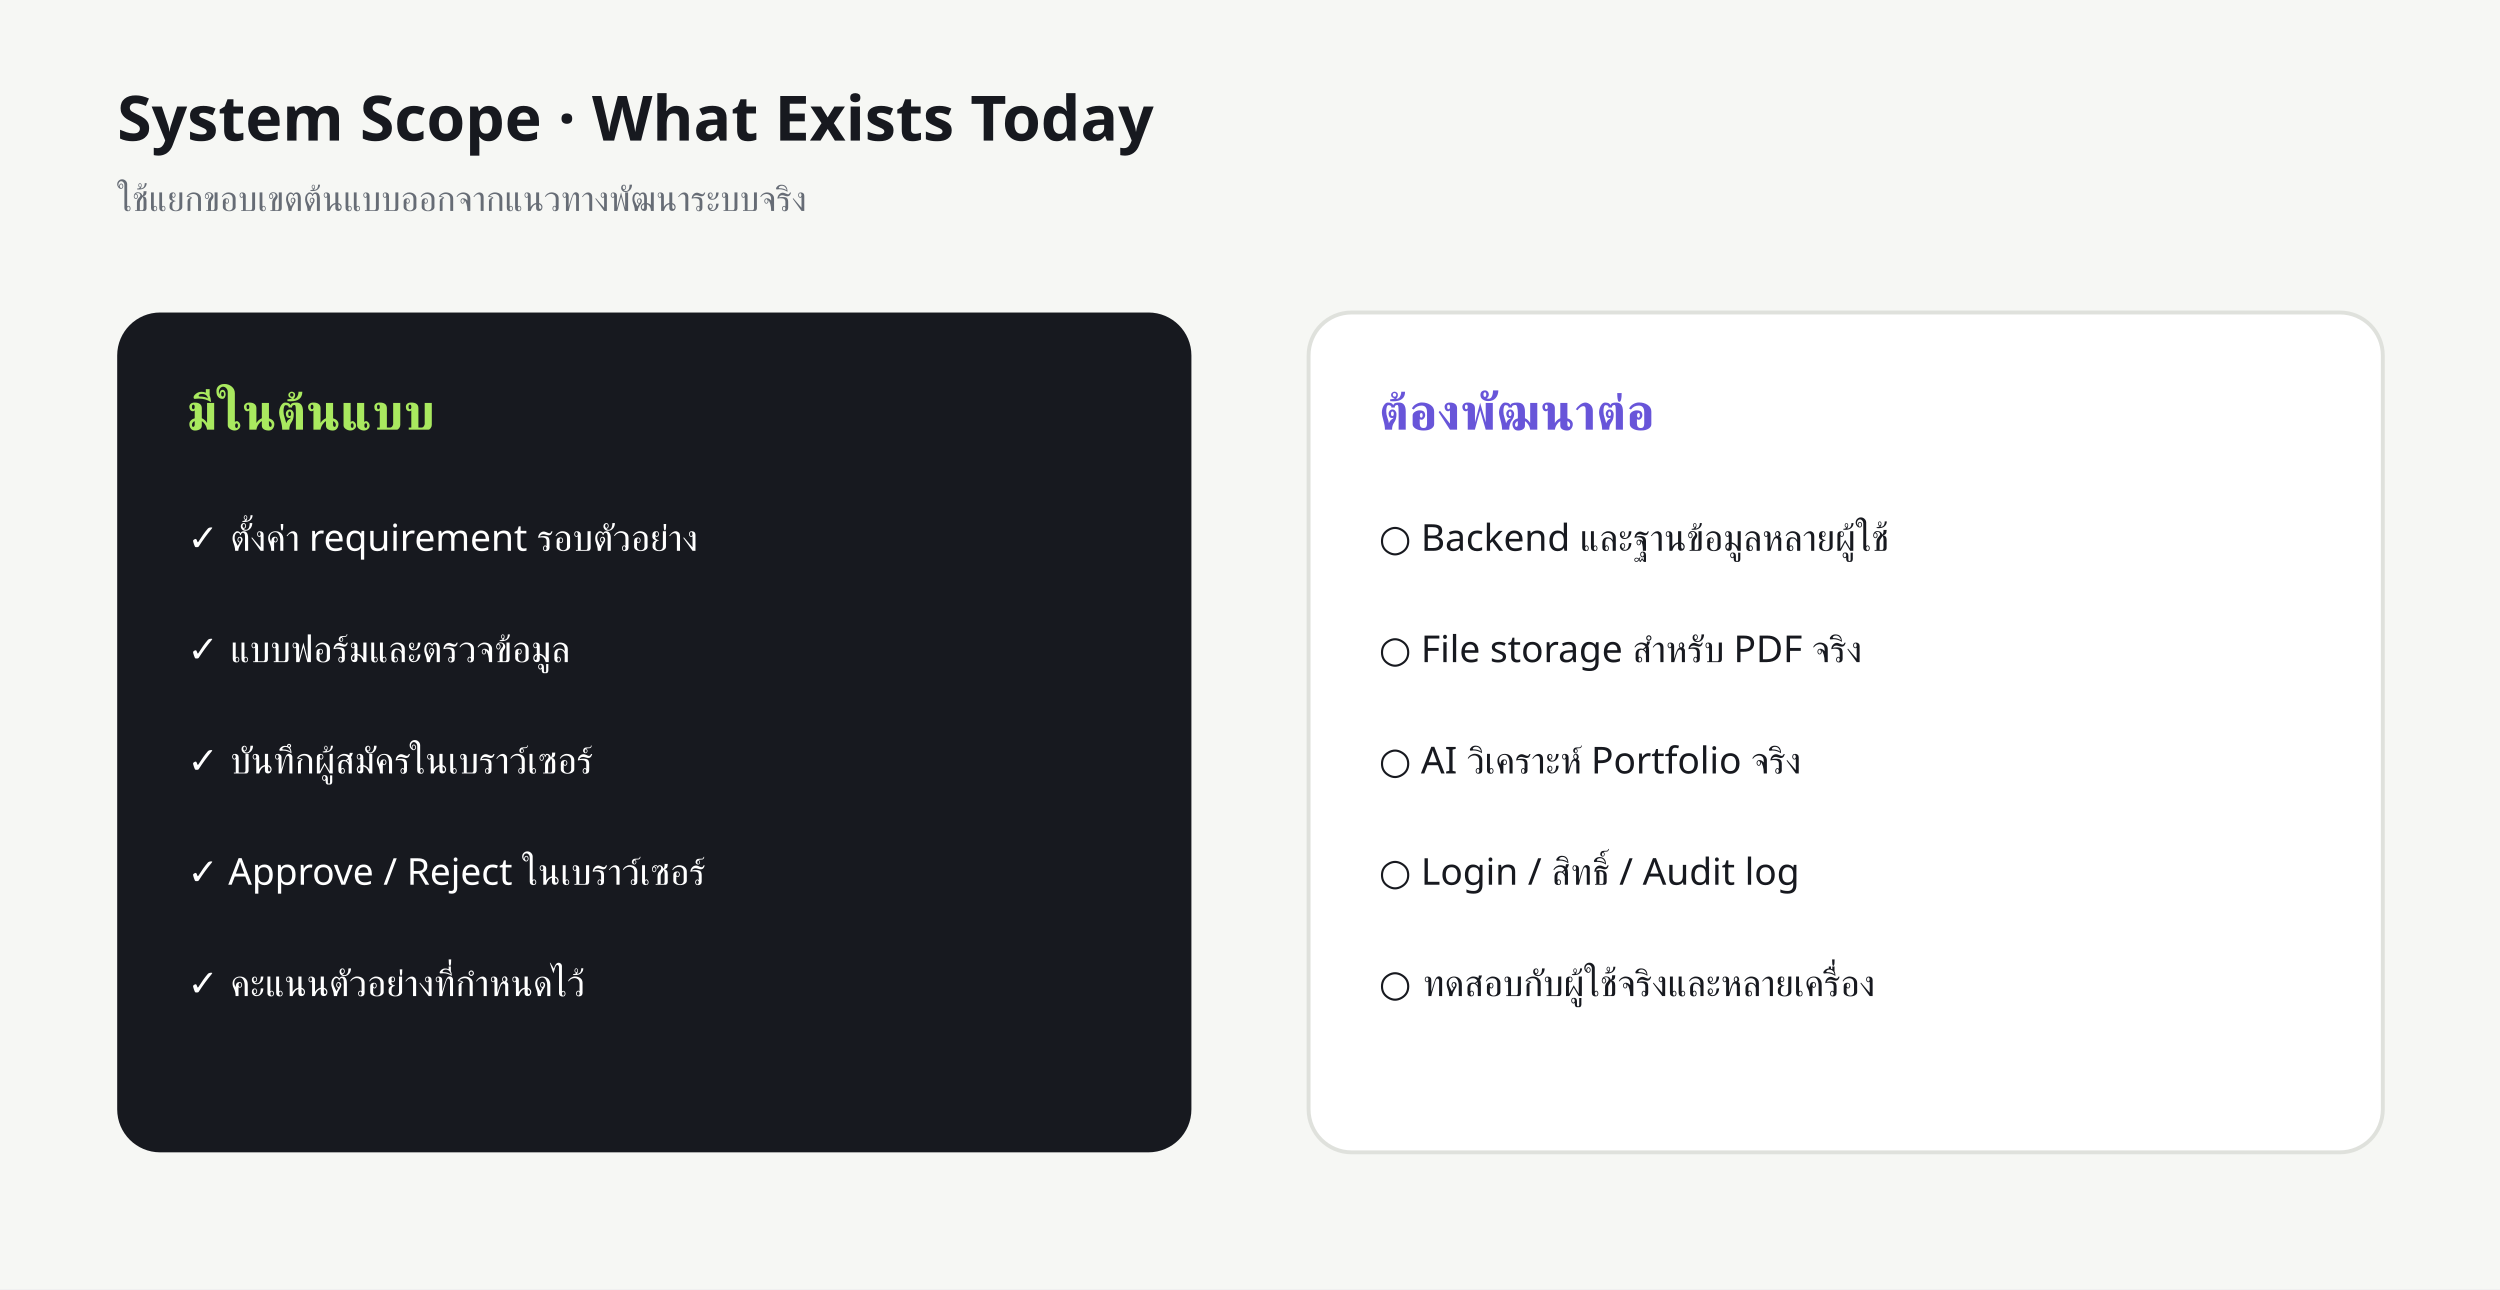
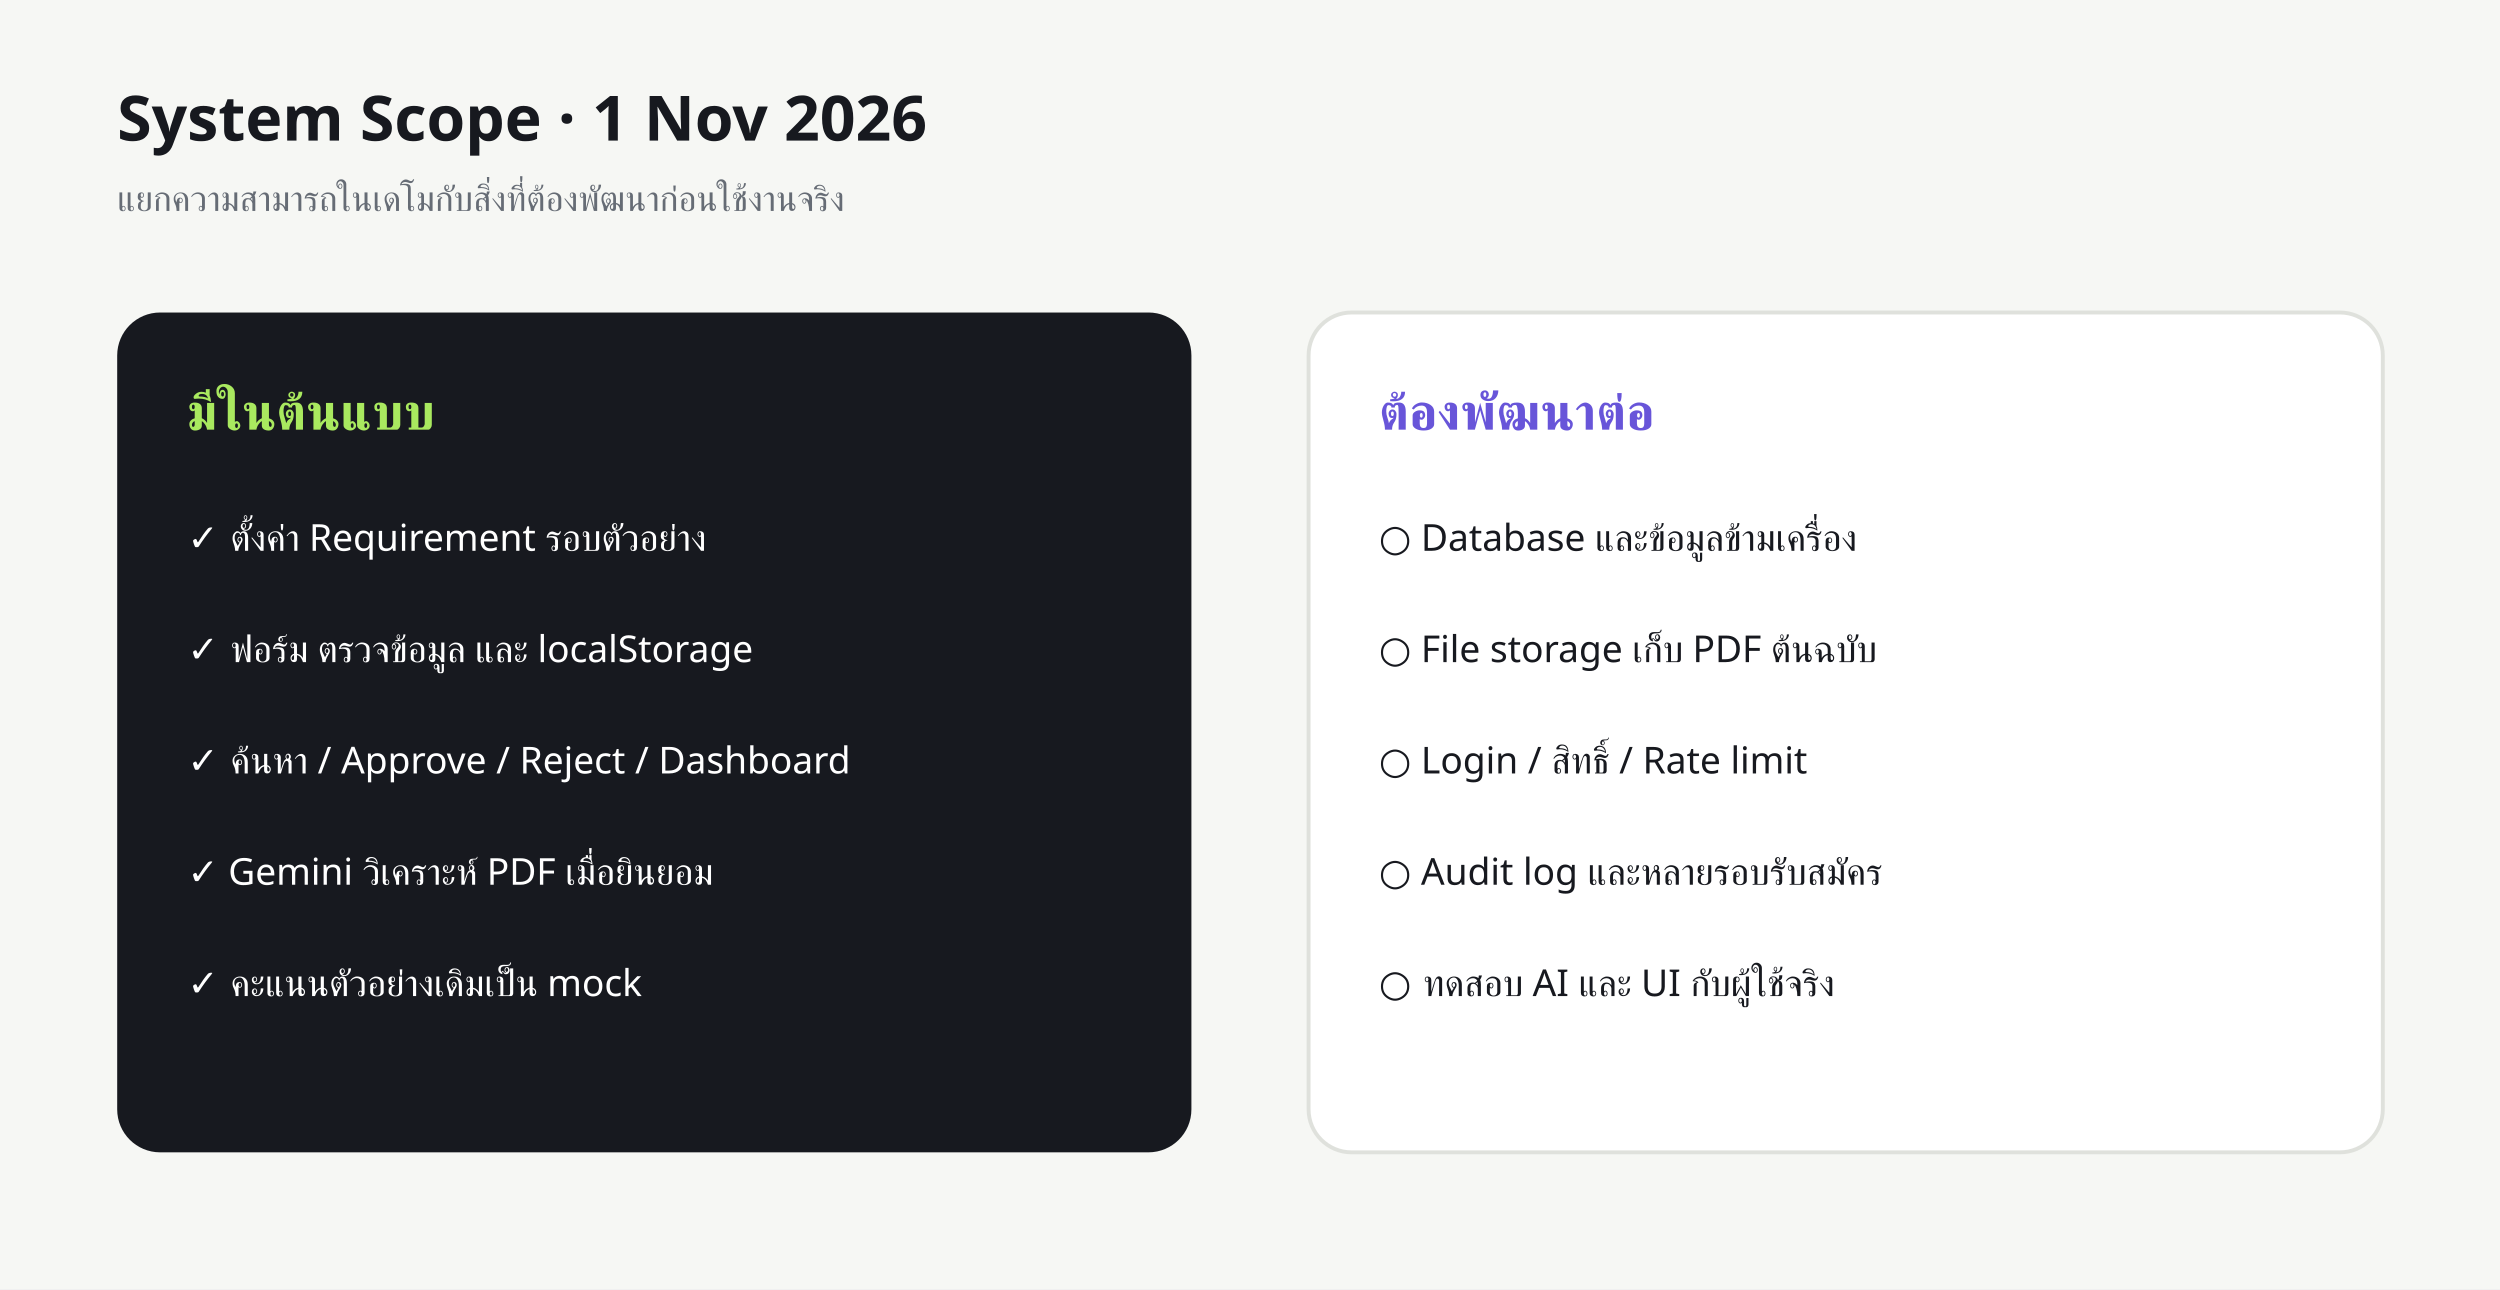
- <svg xmlns="http://www.w3.org/2000/svg" width="1280" height="660" viewBox="0 0 1280 660" role="img" aria-labelledby="title desc">
+ <svg xmlns="http://www.w3.org/2000/svg" viewBox="0 0 1280 660" role="img" aria-labelledby="title desc">
  <rect width="1280" height="660" fill="#f6f7f4" />
-   <text x="60" y="72" font-family="sans-serif" font-size="32" font-weight="700" fill="#17191f">System Scope · What Exists Today</text>
-   <text x="60" y="108" font-family="sans-serif" font-size="18" fill="#666c75">ใช้แยกขอบเขตต้นแบบออกจากแนวทางพัฒนาระบบจริง</text>
-   <rect x="60" y="160" width="550" height="430" rx="22" fill="#17191f" />
-   <rect x="670" y="160" width="550" height="430" rx="22" fill="#fff" stroke="#dfe1dc" stroke-width="2" />
  <g font-family="sans-serif">
+     <text x="60" y="72" font-size="32" font-weight="700" fill="#17191f">System Scope · 1 Nov 2026</text>
+     <text x="60" y="108" font-size="18" fill="#666c75">แยกความสามารถในเดโมกับสิ่งที่ต้องพัฒนาก่อนใช้งานจริง</text>
+     <rect x="60" y="160" width="550" height="430" rx="22" fill="#17191f" />
+     <rect x="670" y="160" width="550" height="430" rx="22" fill="#fff" stroke="#dfe1dc" stroke-width="2" />
    <text x="96" y="220" font-size="26" font-weight="700" fill="#a9e95f">มีในต้นแบบ</text>
    <text x="706" y="220" font-size="26" font-weight="700" fill="#6855d9">ต้องพัฒนาต่อ</text>
-     <text x="96" y="282" font-size="19" fill="#fff">✓ ตั้งค่า requirement รอบตัวอย่าง</text>
-     <text x="96" y="339" font-size="19" fill="#fff">✓ แบบฟอร์มและตรวจข้อมูล</text>
-     <text x="96" y="396" font-size="19" fill="#fff">✓ บันทึกผู้สมัครในเบราว์เซอร์</text>
-     <text x="96" y="453" font-size="19" fill="#fff">✓ Approve / Reject ในเบราว์เซอร์</text>
-     <text x="96" y="510" font-size="19" fill="#fff">✓ คะแนนตัวอย่างที่กำหนดไว้</text>
-     <text x="706" y="282" font-size="19" fill="#17191f">○ Backend และฐานข้อมูลหลายผู้ใช้</text>
-     <text x="706" y="339" font-size="19" fill="#17191f">○ File storage สำหรับ PDF จริง</text>
-     <text x="706" y="396" font-size="19" fill="#17191f">○ AI วิเคราะห์ Portfolio จริง</text>
-     <text x="706" y="453" font-size="19" fill="#17191f">○ Login / สิทธิ์ / Audit log</text>
-     <text x="706" y="510" font-size="19" fill="#17191f">○ ทดสอบกับผู้ใช้จริงและหลายเครื่อง</text>
+     <text x="96" y="282" font-size="19" fill="#fff">✓ ตั้งค่า Requirement รอบตัวอย่าง</text>
+     <text x="96" y="339" font-size="19" fill="#fff">✓ ฟอร์ม ตรวจข้อมูล และ localStorage</text>
+     <text x="96" y="396" font-size="19" fill="#fff">✓ ค้นหา / Approve / Reject / Dashboard</text>
+     <text x="96" y="453" font-size="19" fill="#fff">✓ Gemini วิเคราะห์ PDF เมื่อยินยอม</text>
+     <text x="96" y="510" font-size="19" fill="#fff">✓ คะแนนตัวอย่างเดิมเป็น mock</text>
+     <text x="706" y="282" font-size="19" fill="#17191f">○ Database และข้อมูลข้ามเครื่อง</text>
+     <text x="706" y="339" font-size="19" fill="#17191f">○ File storage เก็บ PDF ต้นฉบับ</text>
+     <text x="706" y="396" font-size="19" fill="#17191f">○ Login / สิทธิ์ / Rate limit</text>
+     <text x="706" y="453" font-size="19" fill="#17191f">○ Audit log และหลายรอบรับสมัคร</text>
+     <text x="706" y="510" font-size="19" fill="#17191f">○ ทดสอบ AI และ UI กับผู้ใช้จริง</text>
  </g>
</svg>
